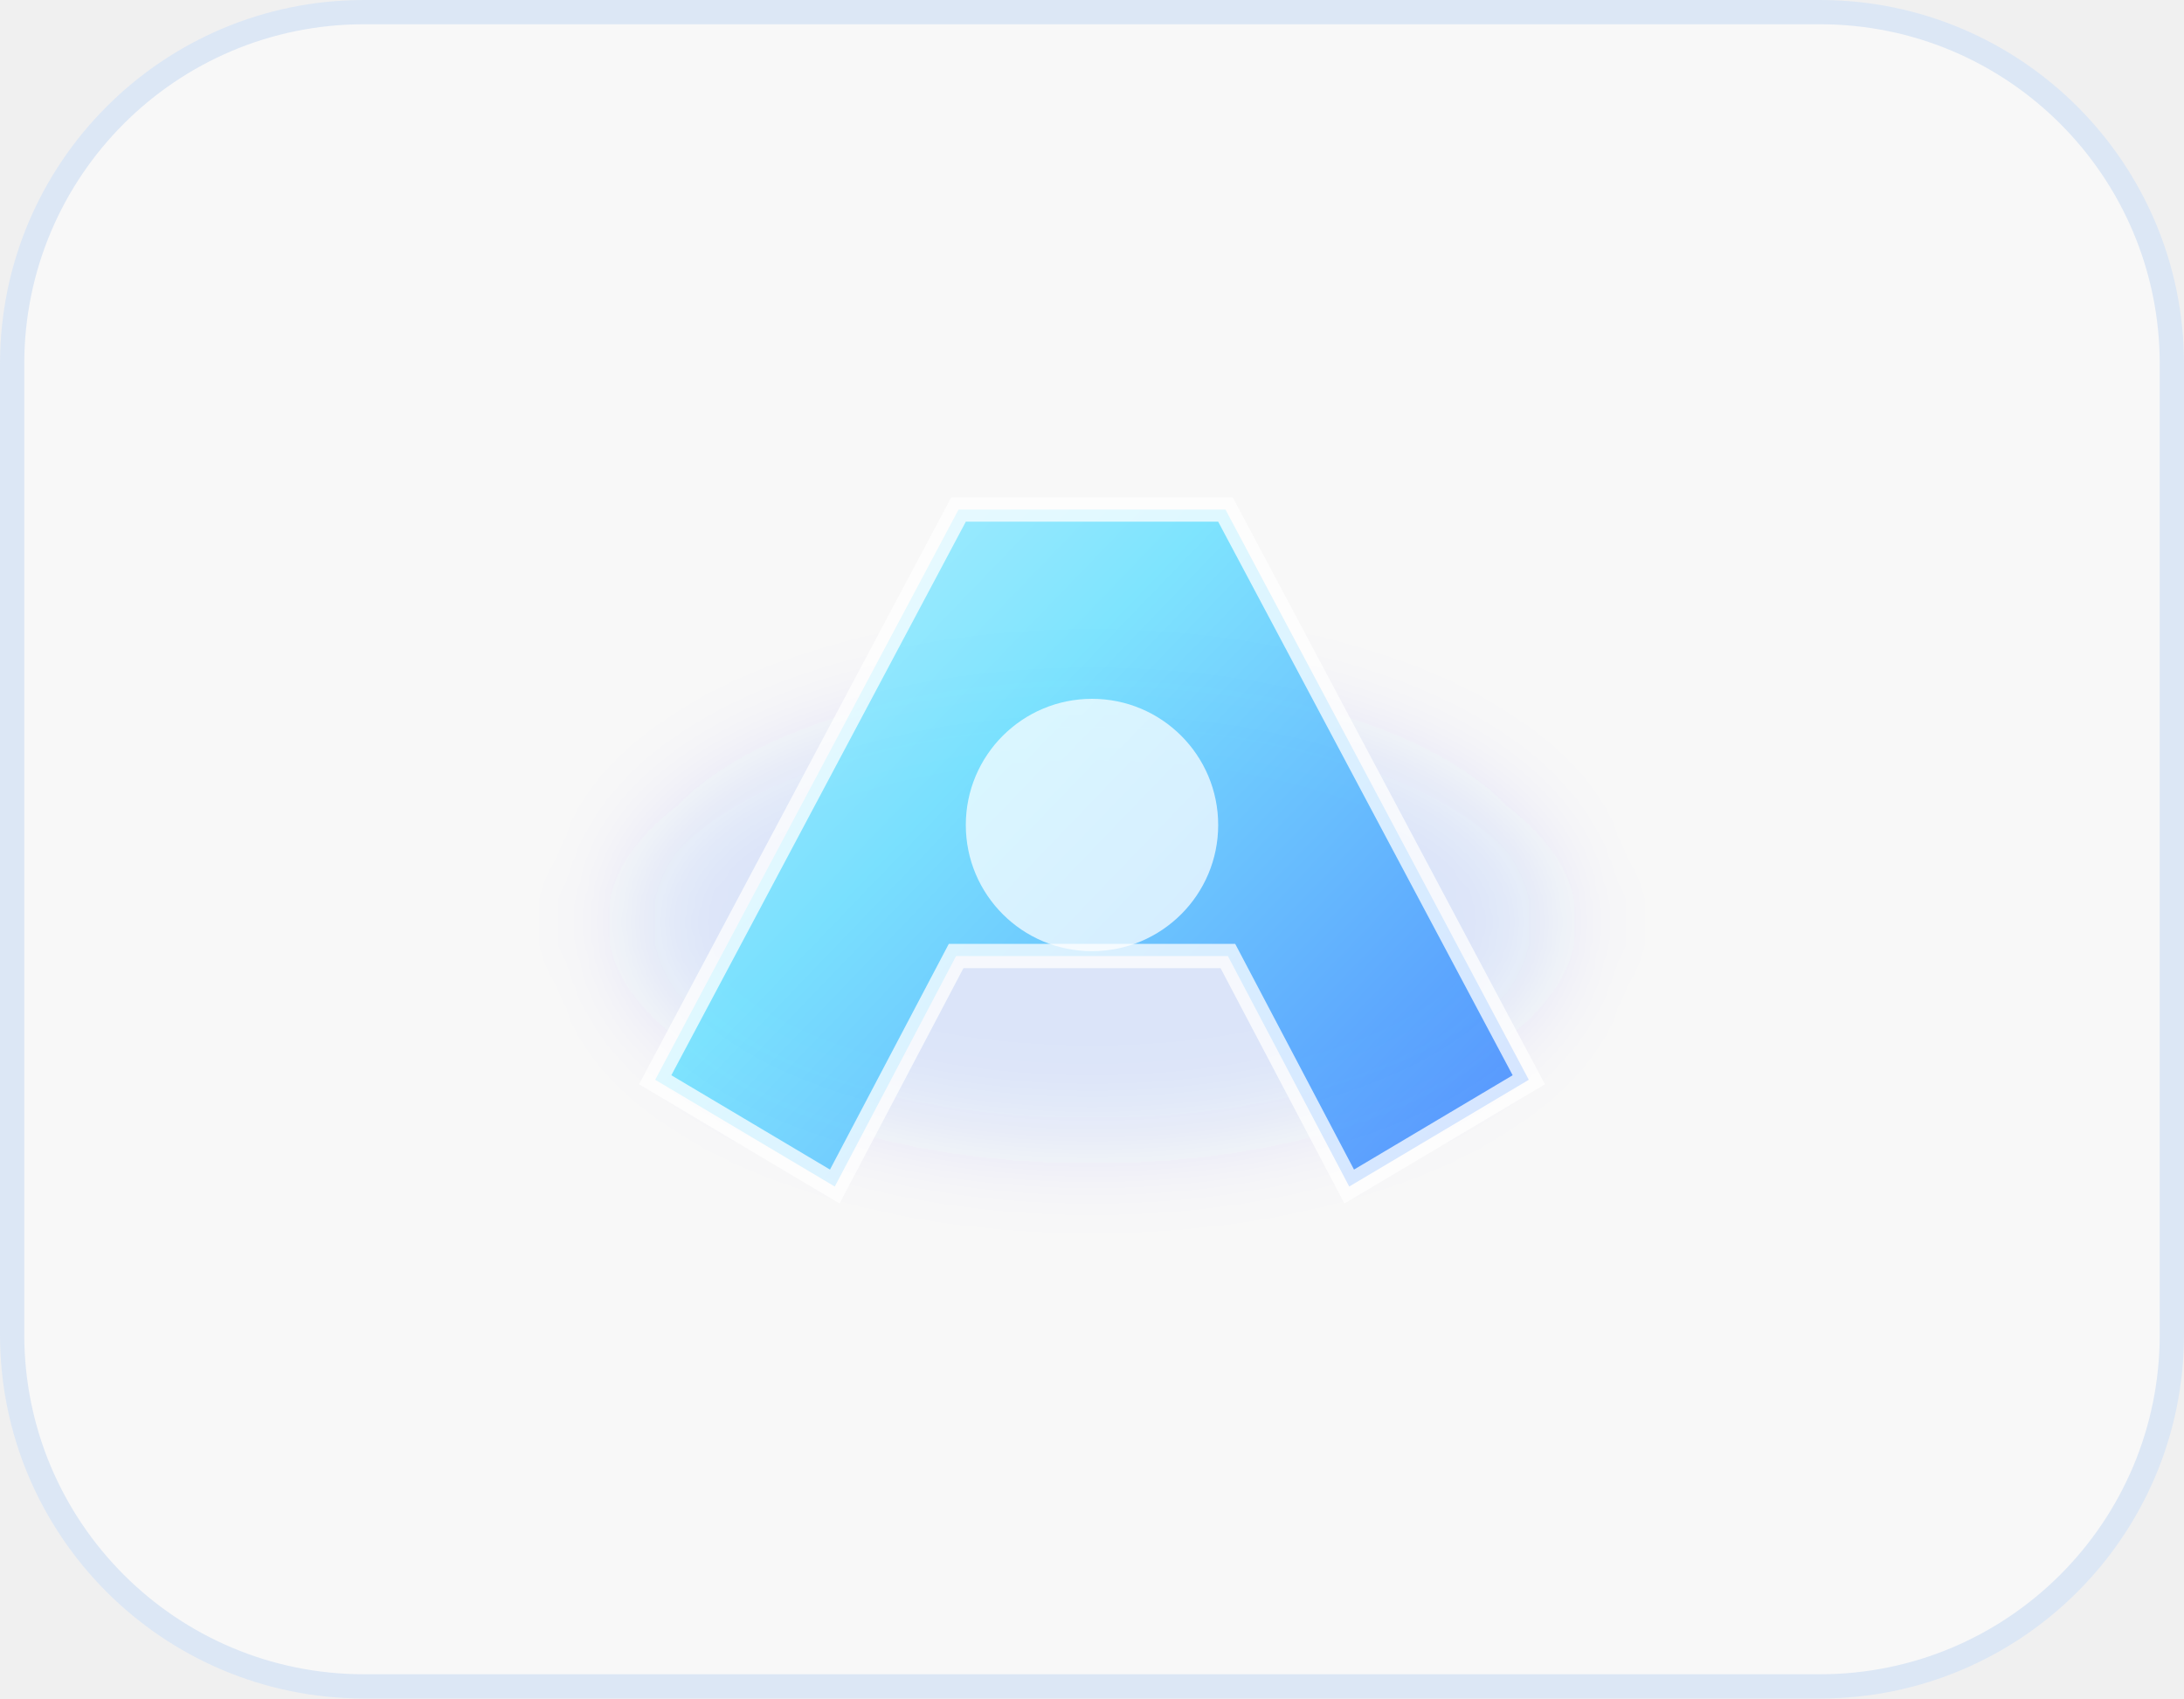
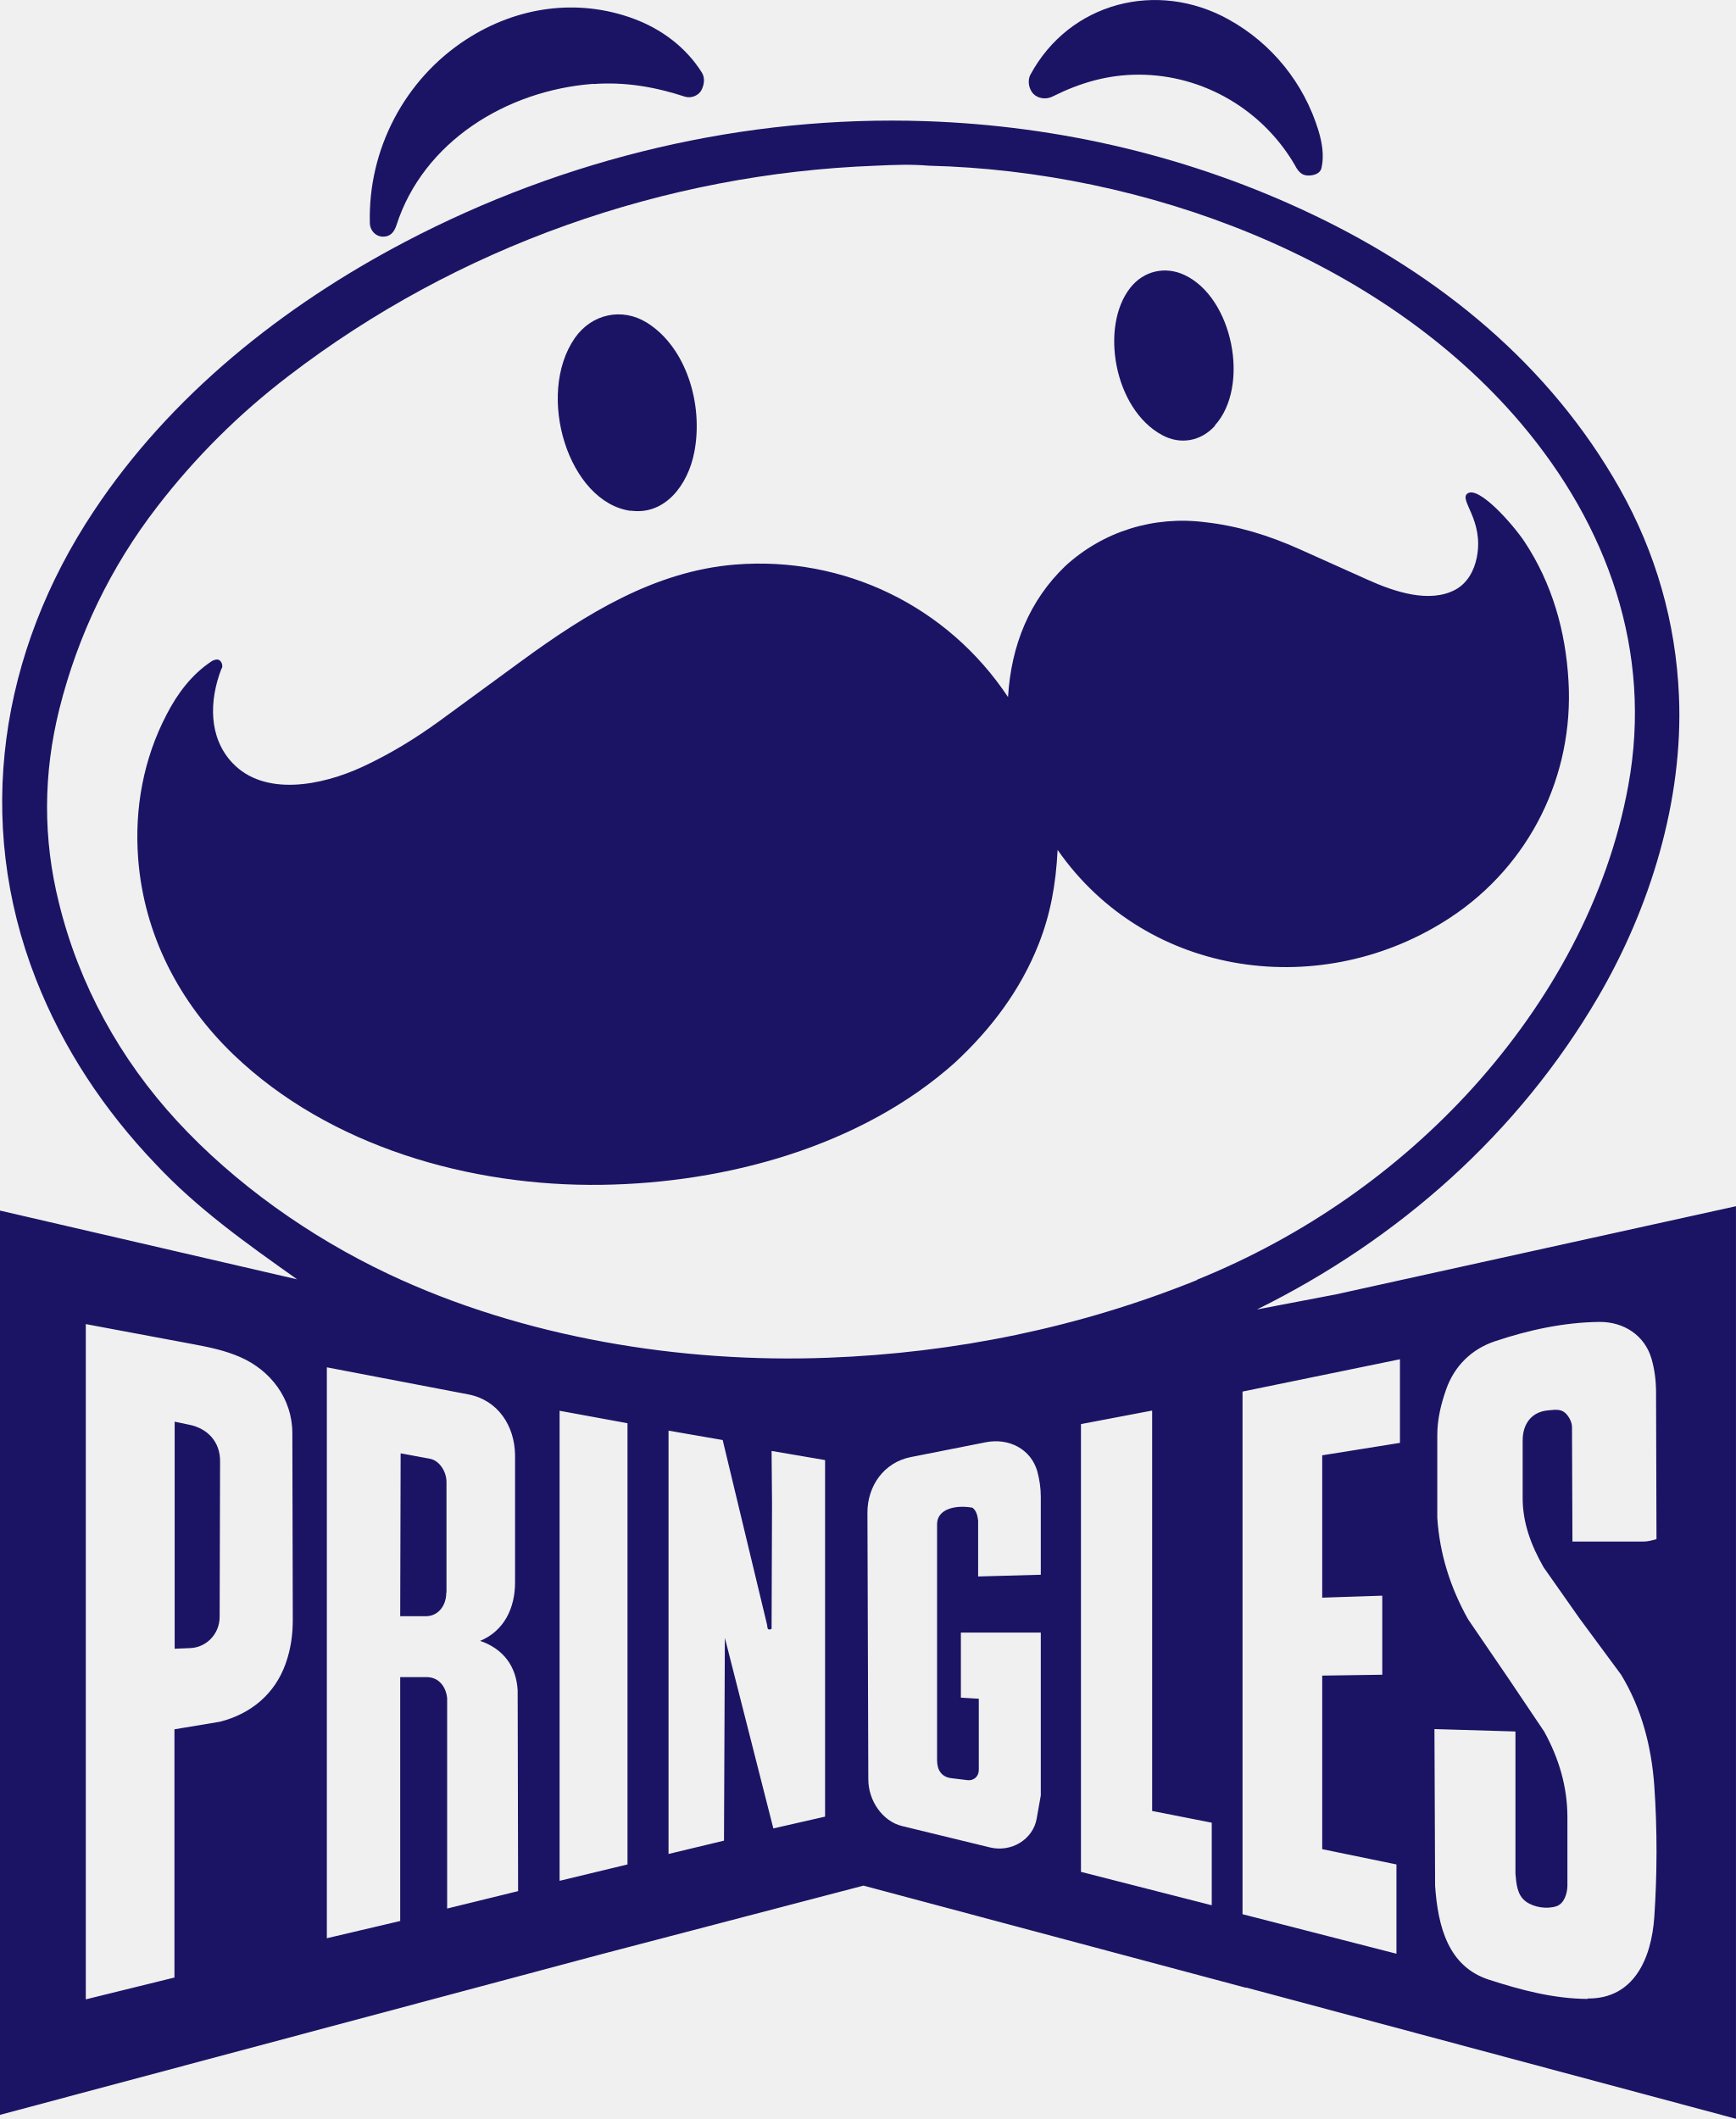
- <svg xmlns="http://www.w3.org/2000/svg" width="90" height="70" viewBox="0 0 90 70" fill="none">
+ <svg xmlns="http://www.w3.org/2000/svg" id="Capa_2" data-name="Capa 2" viewBox="0 0 79.5 97.06">
  <defs>
-     <linearGradient id="g" x1="18" y1="9" x2="72" y2="61" gradientUnits="userSpaceOnUse">
-       <stop stop-color="#E9FBFF" />
-       <stop offset=".42" stop-color="#63DFFF" />
-       <stop offset="1" stop-color="#1746FF" />
-     </linearGradient>
-     <filter id="b" x="-10" y="-10" width="110" height="90" filterUnits="userSpaceOnUse">
-       <feGaussianBlur stdDeviation="2" />
-     </filter>
+     <style>
+       .cls-1 {
+         fill: #1b1464;
+       }
+     </style>
  </defs>
-   <rect x=".5" y=".5" width="89" height="69" rx="14.5" fill="white" fill-opacity=".52" stroke="#DCE7F5" />
-   <ellipse cx="45" cy="38" rx="19" ry="9" fill="#1746FF" fill-opacity=".12" filter="url(#b)" />
-   <path d="M27 44.5 39.5 21h11L63 44.5l-7.4 4.4-5-9.5H39.4l-5 9.5L27 44.5Z" fill="url(#g)" fill-opacity=".82" stroke="white" stroke-opacity=".75" />
-   <circle cx="45" cy="34" r="5.2" fill="white" fill-opacity=".72" />
+   <g id="Capa_1-2" data-name="Capa 1">
+     <g>
+       <path class="cls-1" d="M57.07,91.05l-17.52-4.68-12,3.14L0,96.87v-41.42s13.61,3.15,13.61,3.15c-2.37-1.68-4.57-3.24-6.49-5.29-2.35-2.46-4.23-5.29-5.47-8.45C-1.21,37.58.01,29.86,4.29,23.42c3.51-5.3,8.66-9.4,14.26-12.34,7.34-3.85,15.57-5.81,23.85-5.53,6.15.21,12.18,1.63,17.73,4.28,5.83,2.78,10.86,6.89,14.05,12.54,1.66,2.94,2.58,6.15,2.72,9.53.2,4.74-1.31,9.67-3.7,13.76-3.65,6.25-9.13,11.11-15.63,14.32l3.61-.69,18.33-4.04v41.8s-22.43-6.01-22.43-6.01ZM54.82,58.62c4.86-1.97,9.19-4.98,12.67-8.83,3.51-3.9,6.15-8.65,7.09-13.82,1.12-6.13-.95-11.89-4.91-16.57-6.46-7.62-17.29-11.57-27.12-11.81-.85-.07-1.57-.04-2.44,0-9.7.36-19.17,3.71-26.88,9.62-2.28,1.74-4.29,3.74-6.03,6-2.13,2.76-3.63,5.87-4.48,9.26-.74,2.96-.76,5.93-.02,8.89.92,3.75,2.8,7.16,5.42,10s6.05,5.29,9.7,7.01c6.13,2.89,13.36,4.08,20.12,3.82,5.78-.22,11.47-1.37,16.89-3.56ZM72.72,91.54c2.11.02,2.92-1.82,3.05-3.74s.14-3.98,0-5.99c-.13-1.82-.58-3.55-1.52-5.1l-1.92-2.6-1.63-2.32c-.57-1-.97-2.05-.96-3.21v-2.6c0-.76.41-1.32,1.18-1.38.25-.02.54-.08.76.11.14.12.32.39.32.66l.02,5.24h3.26c.2,0,.37-.05.59-.11l-.02-6.69c0-.55-.06-1.06-.21-1.58-.31-1.06-1.26-1.69-2.39-1.68-1.63.02-3.24.37-4.79.89-1.07.36-1.85,1.14-2.22,2.19-.24.68-.41,1.37-.41,2.11v3.78c.11,1.67.6,3.2,1.41,4.65l1.87,2.74,1.62,2.41c.67,1.22,1.06,2.52,1.06,3.92v3.15c-.01.34-.14.79-.49.92-.44.15-1.04.06-1.41-.21-.4-.29-.44-.8-.48-1.28v-6.51s-3.71-.11-3.71-.11l.03,7.18c.13,1.87.6,3.7,2.47,4.3,1.45.47,2.95.87,4.51.88ZM13.08,76.21c.24-.67.33-1.33.33-2.03l-.02-8.53c0-1.58-.99-2.88-2.39-3.49-.69-.3-1.36-.44-2.1-.58l-4.97-.93v30.93s4.06-1,4.06-1v-11.37s2.1-.35,2.1-.35c1.39-.36,2.49-1.25,2.99-2.65ZM63.31,76.69v-3.6s-2.75.09-2.75.09v-6.52s3.56-.57,3.56-.57v-3.83s-7.21,1.48-7.21,1.48v23.94s7.05,1.81,7.05,1.81v-4.09s-3.4-.7-3.4-.7v-7.95s2.75-.04,2.75-.04ZM23.73,86.62l-.02-9.19c-.06-1.09-.64-1.9-1.72-2.27,1.11-.46,1.6-1.52,1.6-2.67v-5.85c-.02-1.33-.78-2.51-2.14-2.77l-6.48-1.24v26.15s3.36-.79,3.36-.79v-11.17s1.21,0,1.21,0c.54,0,.88.41.94.96v9.64s3.26-.8,3.26-.8ZM28.74,85.4v-20.21s-3.11-.57-3.11-.57v21.53s3.11-.75,3.11-.75ZM55.51,83.49l-2.74-.54v-18.34s-3.26.62-3.26.62v20.51s5.99,1.53,5.99,1.53v-3.78ZM37.8,66.88l-2.46-.42.02,2.42-.02,5.71c0,.05-.13.06-.16.03-.04-.04-.03-.13-.05-.21l-2.03-8.45-2.48-.43v19.39s2.54-.61,2.54-.61l.04-9.29,2.22,8.73,2.37-.54v-14.5s0-1.84,0-1.84ZM44.83,81.07c0,.31-.24.5-.51.47l-.74-.09c-.45-.05-.66-.37-.66-.82v-10.83c.01-.69.87-.88,1.62-.74.18.13.23.36.26.59v2.56s2.87-.08,2.87-.08v-3.58c0-.4-.06-.78-.16-1.16-.3-1.03-1.31-1.53-2.35-1.33l-3.44.68c-1.23.24-1.99,1.32-1.99,2.54l.04,12.22c0,.98.65,1.92,1.54,2.14l4.03.98c.99.24,1.97-.37,2.14-1.31l.19-1.07v-7.46s-3.66,0-3.66,0v2.98s.82.05.82.05v3.25Z" />
+       <path class="cls-1" d="M27.18,3.84c-4,.3-7.79,2.66-9.02,6.47-.11.34-.3.55-.66.53-.28-.02-.55-.26-.56-.62-.09-3.37,1.59-6.58,4.41-8.41,2.31-1.5,5.09-1.91,7.68-.95,1.29.48,2.4,1.32,3.12,2.47.16.26.09.59-.03.81s-.44.38-.74.29c-1.35-.44-2.72-.69-4.21-.58Z" />
+       <path class="cls-1" d="M59.34,7.62c-1.47-2.57-4.21-4.2-7.19-4.2-1.43,0-2.7.38-3.94,1-.29.15-.66.1-.88-.12-.18-.19-.3-.57-.13-.89,1.79-3.3,5.79-4.34,9.07-2.52,1.99,1.1,3.46,2.93,4.12,5.1.17.57.26,1.13.14,1.69-.06.29-.38.36-.6.36-.28,0-.43-.14-.59-.41Z" />
+       <path class="cls-1" d="M10.15,30.61c-.58,1.49-.6,3.18.5,4.34,1.46,1.54,4.06,1.05,5.96.17,1.27-.59,2.41-1.29,3.54-2.11l3.73-2.73c2.94-2.15,6.1-4.12,9.79-4.42,4.99-.4,9.73,1.9,12.5,6.07.14-2.38.99-4.44,2.63-6.01,1.74-1.59,4.05-2.3,6.4-2,1.52.17,2.92.61,4.31,1.23l3.12,1.4c1.26.57,2.85,1.09,4.03.46.55-.3.86-.87.98-1.48.34-1.72-.85-2.64-.42-2.93.5-.34,2.02,1.34,2.61,2.22,1.26,1.91,1.88,4.08,2.01,6.38.25,4.33-1.78,8.43-5.4,10.82-5.83,3.85-13.88,2.82-18-3.09-.08,1.6-.33,2.95-.87,4.32-.83,2.1-2.17,3.88-3.83,5.42-4.29,3.84-10.48,5.52-16.17,5.6-6.02.09-12.48-1.75-16.87-5.96-2.5-2.4-4.1-5.5-4.37-8.96-.18-2.31.24-4.59,1.3-6.62.51-.99,1.16-1.84,2.06-2.44.12-.08.27-.1.34-.06.12.06.19.25.13.39Z" />
+       <path class="cls-1" d="M28.89,23.4c-2.85-.39-4.37-5.31-2.56-7.92.77-1.1,2.15-1.41,3.3-.7,1.82,1.14,2.59,3.77,2.17,5.93-.29,1.51-1.35,2.9-2.91,2.68Z" />
+       <path class="cls-1" d="M55.65,19.5c-.65.72-1.59.88-2.42.43-2.21-1.19-2.86-4.98-1.46-6.75.61-.77,1.58-1,2.47-.59,2.23,1.03,3.03,5.11,1.4,6.9Z" />
+       <path class="cls-1" d="M10.06,74.05c0,.82-.63,1.41-1.34,1.44l-.72.03v-10.4s.67.14.67.14c.85.17,1.42.8,1.41,1.68l-.02,7.12Z" />
+       <path class="cls-1" d="M20.44,72.95c0,.62-.39,1.08-.93,1.08h-1.18s.02-7.46.02-7.46l1.35.25c.42.08.75.58.75,1.06v5.07Z" />
+     </g>
+   </g>
</svg>
